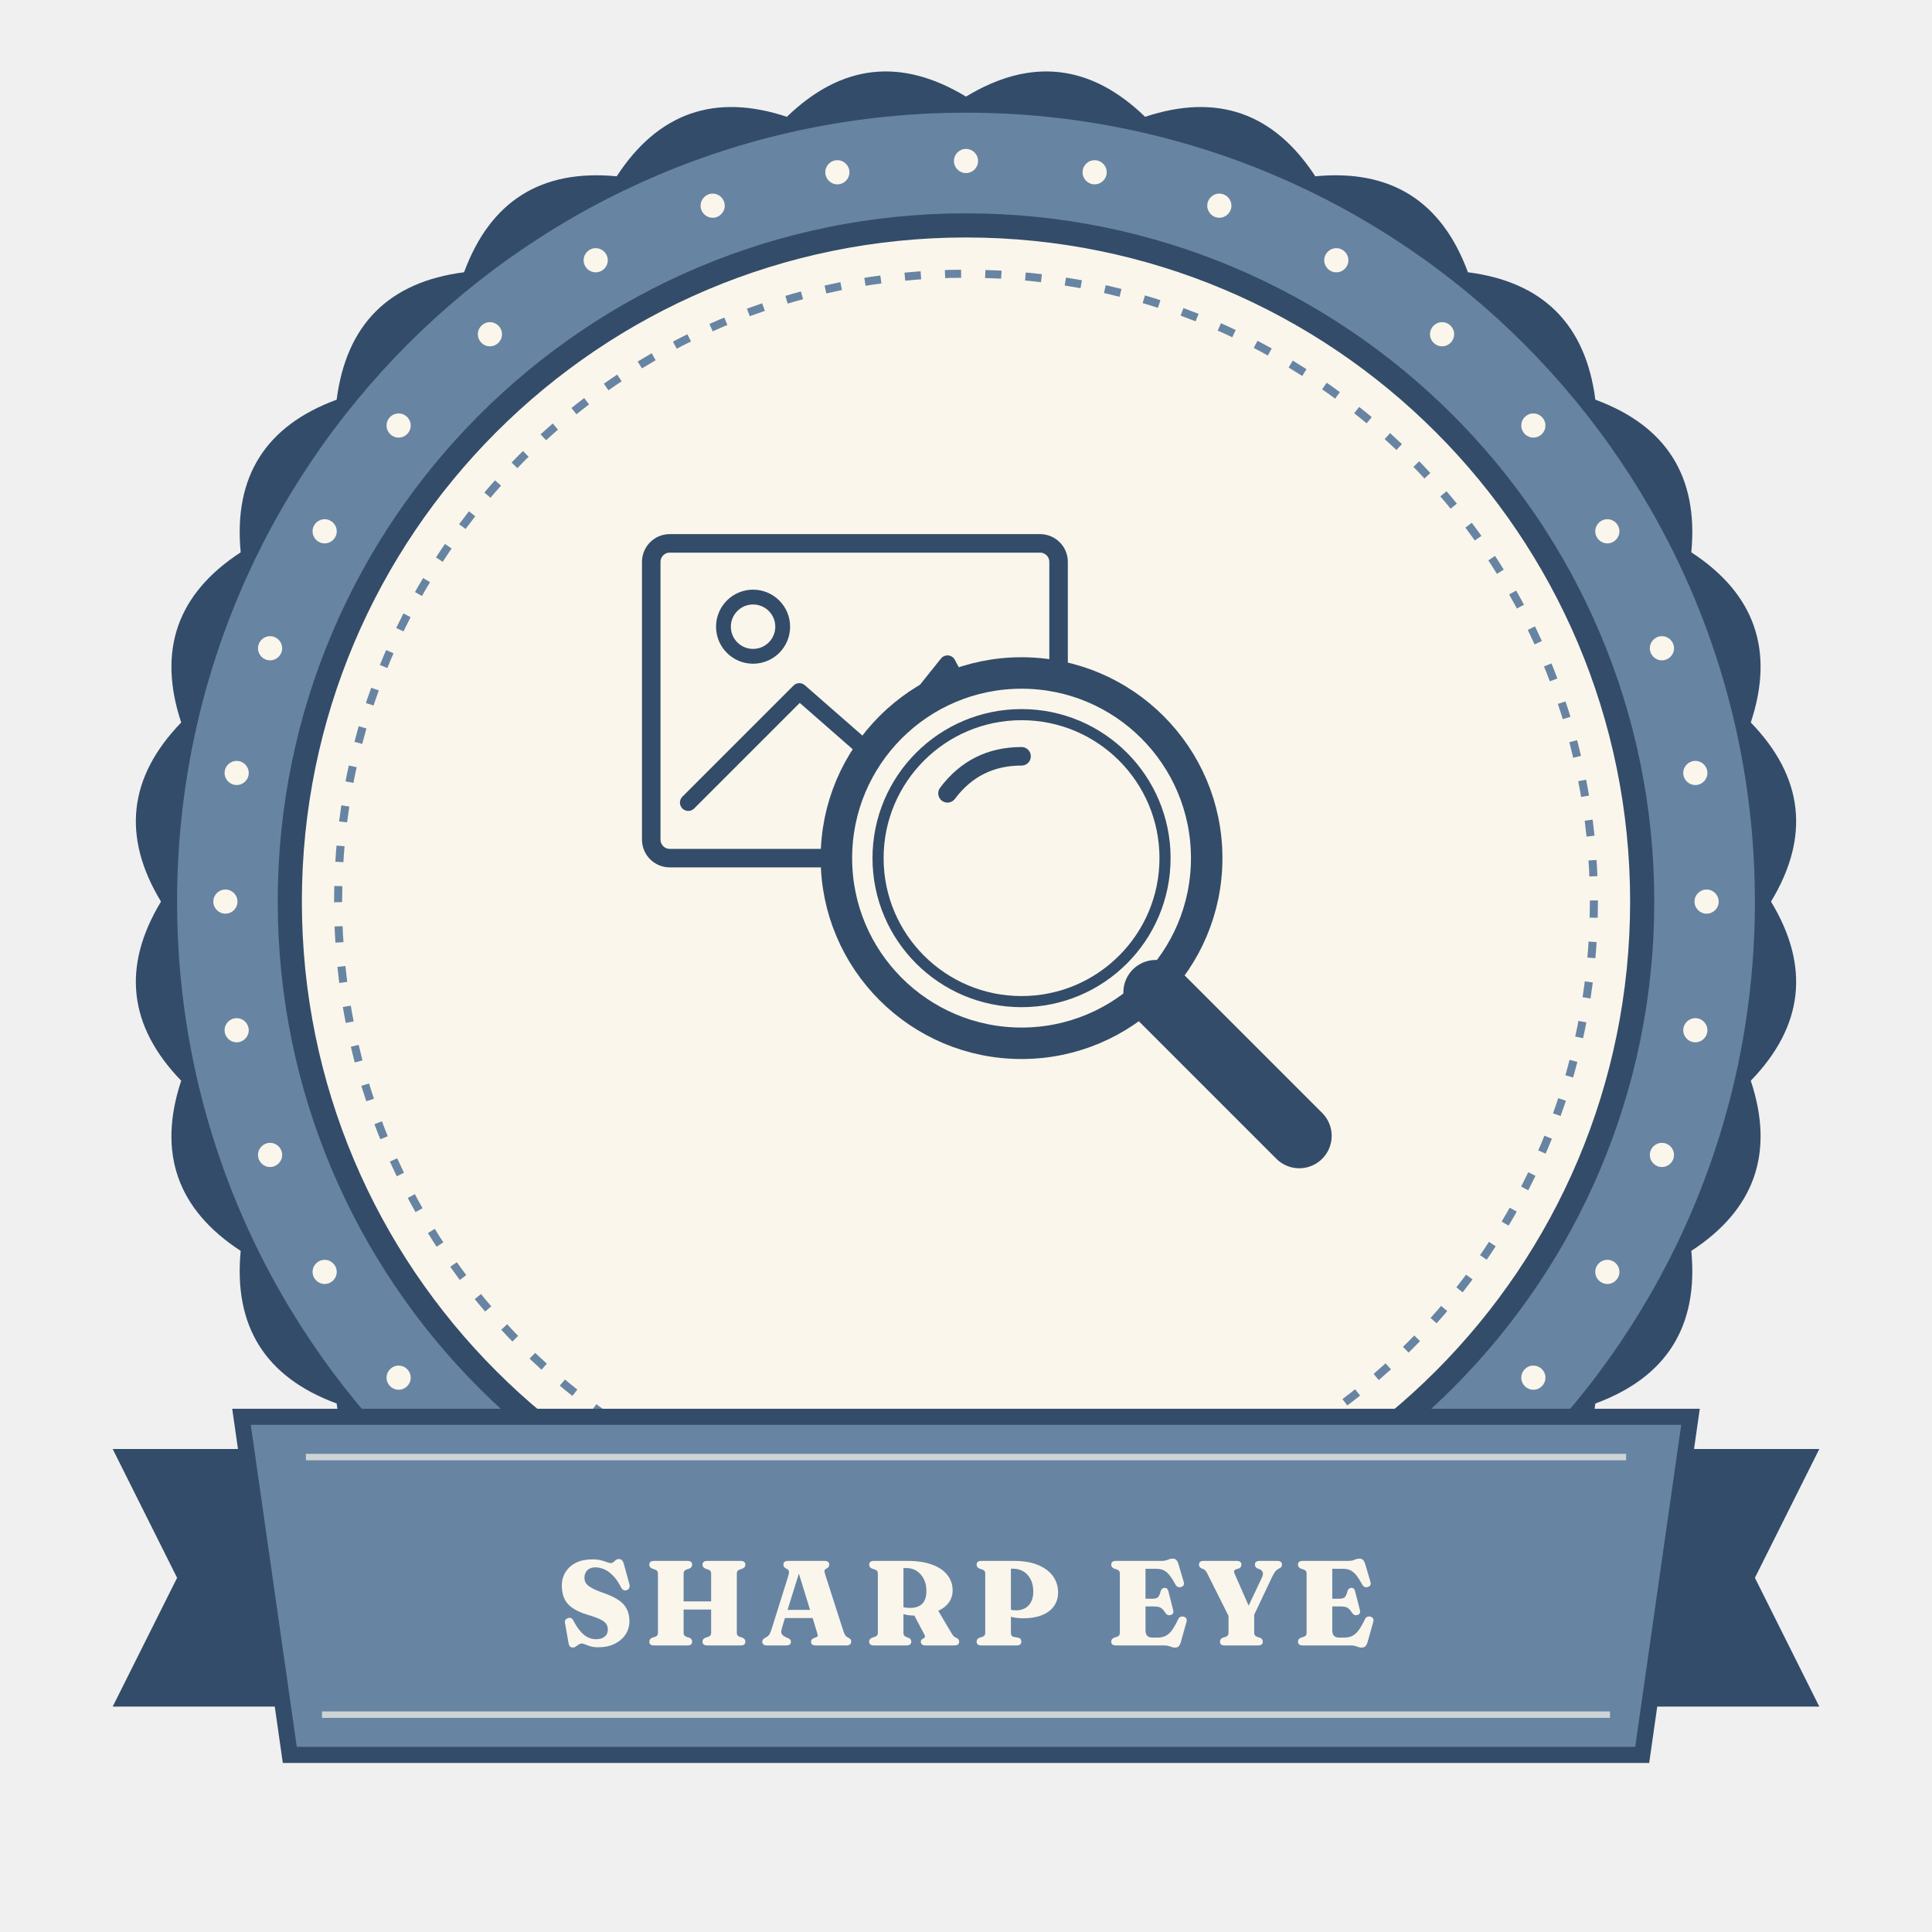
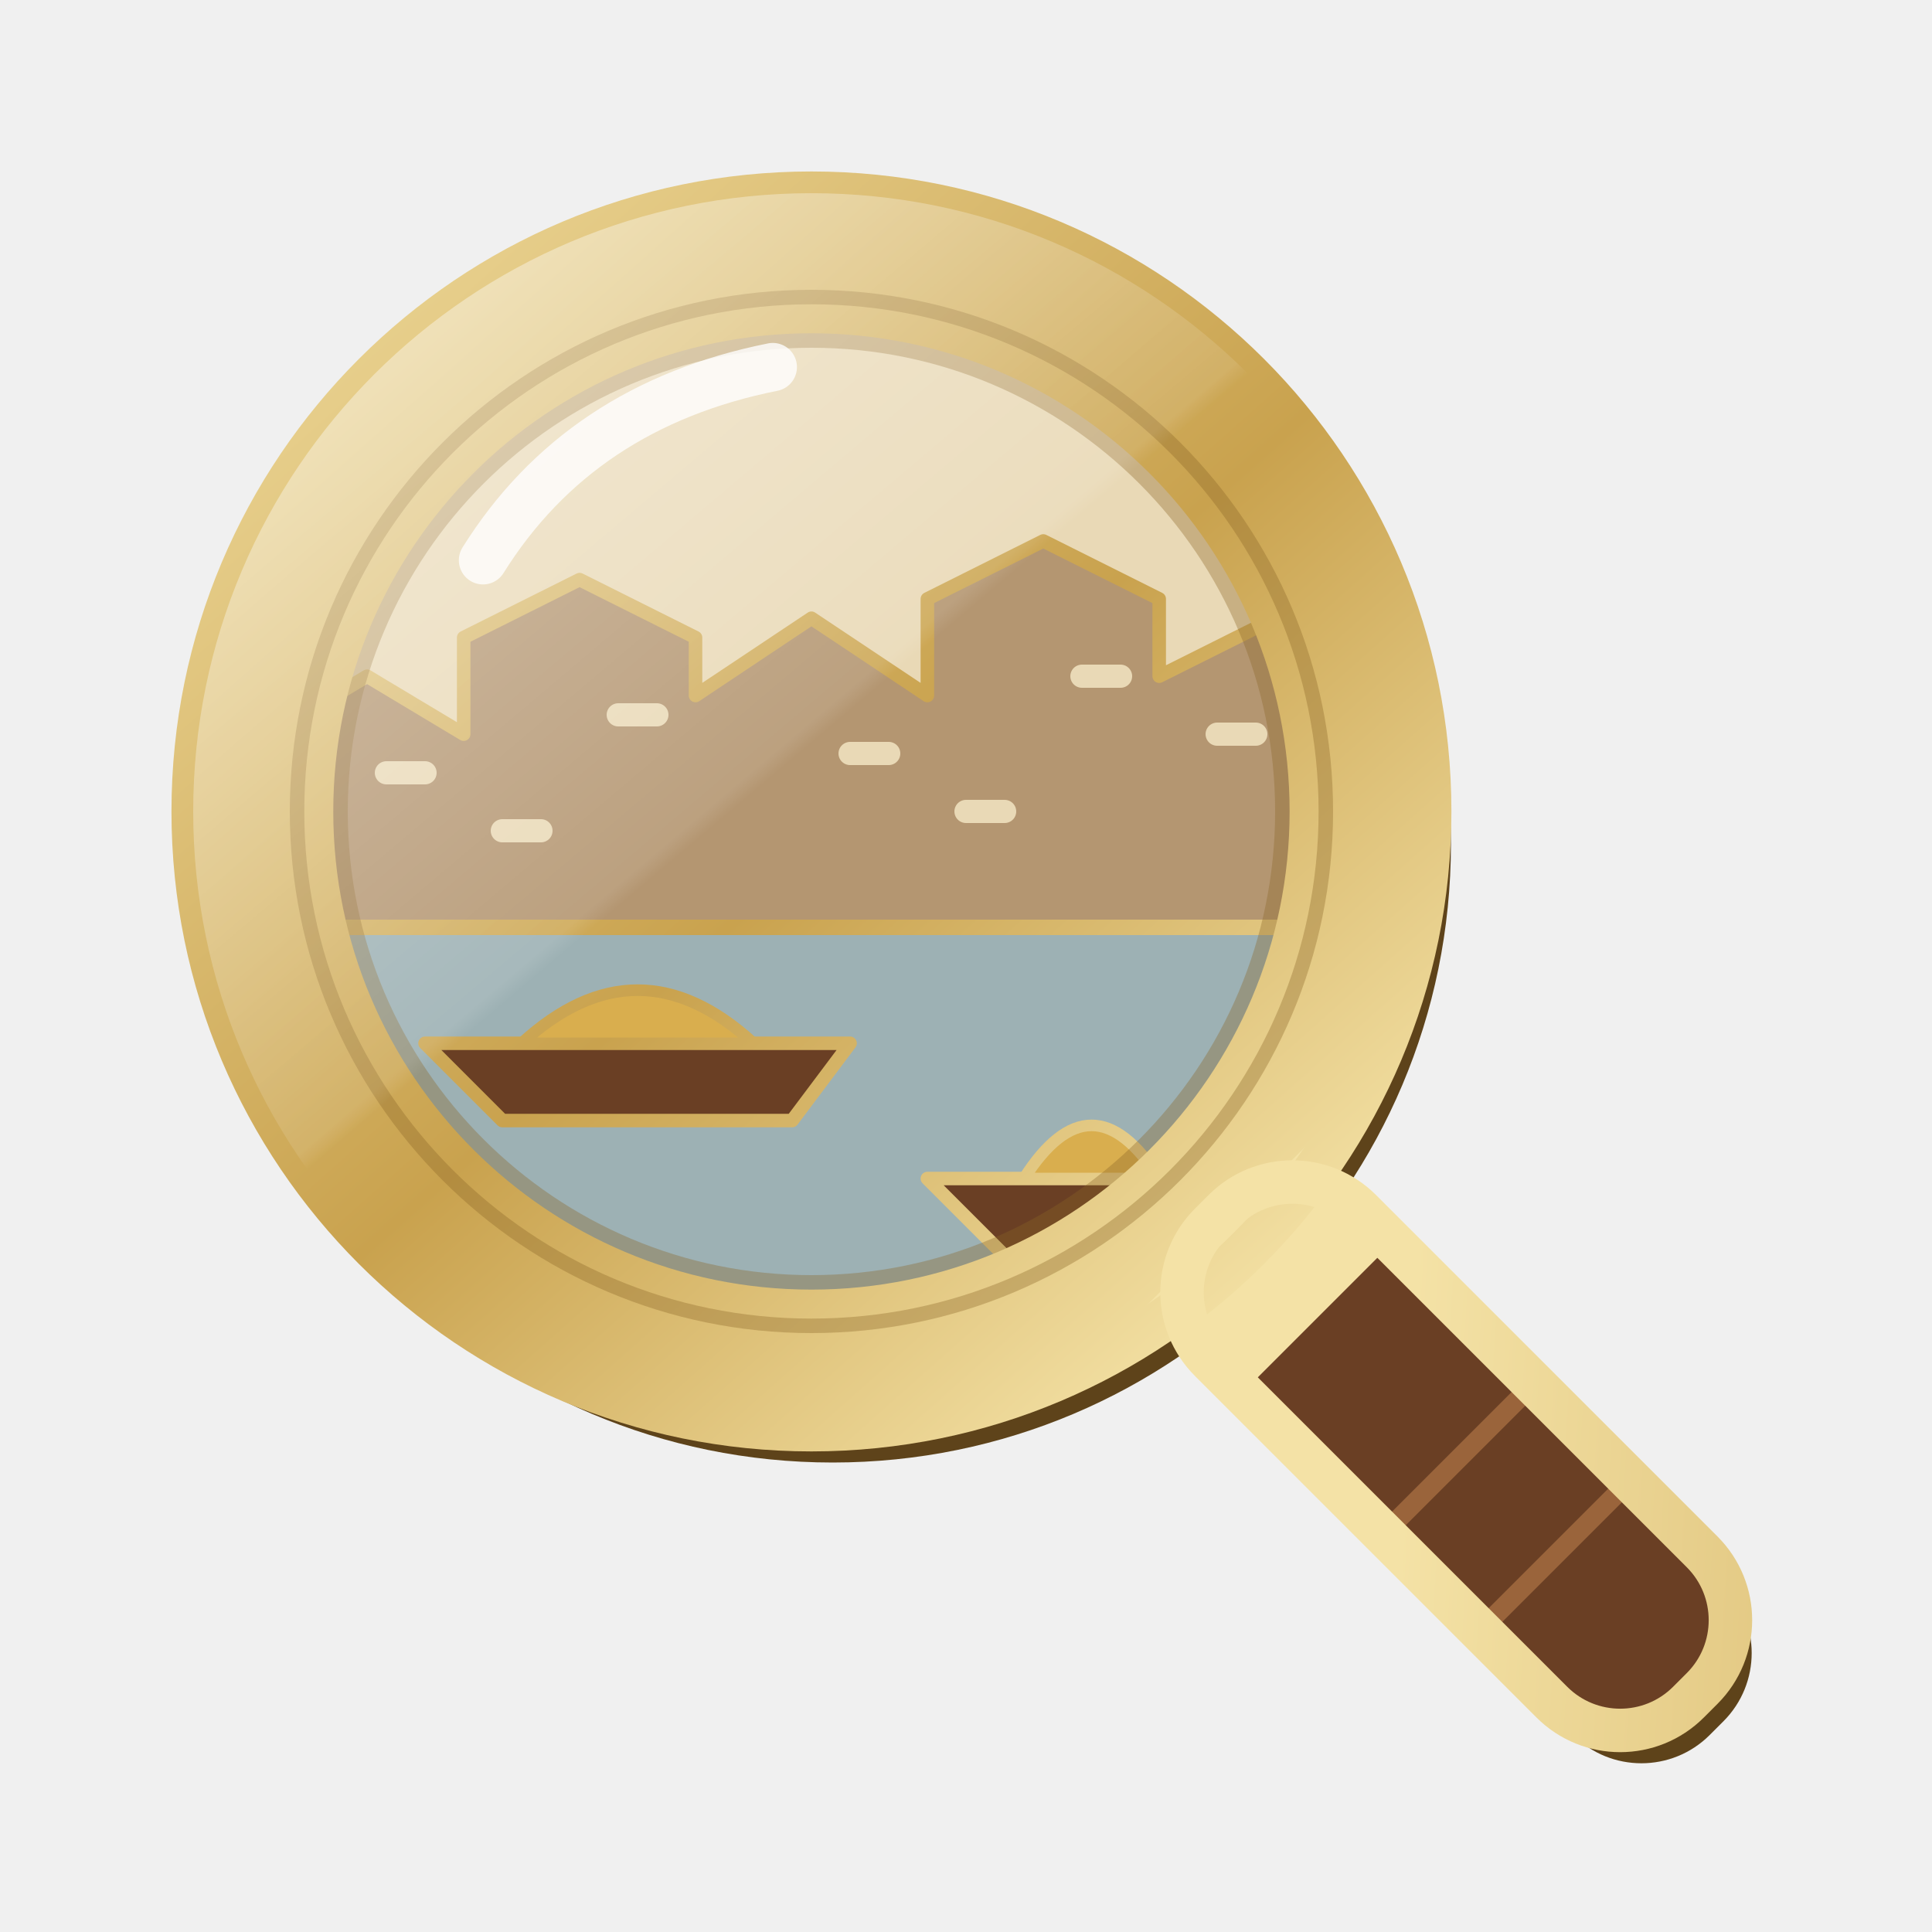
- <svg xmlns="http://www.w3.org/2000/svg" viewBox="0 0 240 240" width="240" height="240">
-   <path d="M220.00 112.00 Q227.32 124.09 217.49 134.25 Q221.94 147.67 210.10 155.39 Q211.45 169.46 198.18 174.35 Q196.37 188.37 182.35 190.18 Q177.46 203.45 163.39 202.10 Q155.67 213.94 142.25 209.49 Q132.09 219.32 120.00 212.00 Q107.91 219.32 97.75 209.49 Q84.33 213.94 76.61 202.10 Q62.54 203.45 57.65 190.18 Q43.63 188.37 41.82 174.35 Q28.55 169.46 29.90 155.39 Q18.06 147.67 22.51 134.25 Q12.68 124.09 20.00 112.00 Q12.68 99.91 22.51 89.75 Q18.06 76.33 29.90 68.61 Q28.55 54.54 41.82 49.65 Q43.63 35.63 57.65 33.82 Q62.54 20.55 76.61 21.90 Q84.33 10.06 97.75 14.51 Q107.91 4.68 120.00 12.00 Q132.09 4.68 142.25 14.51 Q155.67 10.06 163.39 21.90 Q177.46 20.55 182.35 33.82 Q196.37 35.63 198.18 49.65 Q211.45 54.54 210.10 68.61 Q221.94 76.33 217.49 89.75 Q227.32 99.91 220.00 112.00 Z" fill="#334C69" />
-   <circle cx="120" cy="112" r="98" fill="#6884A3" />
-   <circle cx="212.00" cy="112.00" r="1.5" fill="#FAF6EB" />
-   <circle cx="210.60" cy="127.98" r="1.5" fill="#FAF6EB" />
-   <circle cx="206.45" cy="143.47" r="1.5" fill="#FAF6EB" />
-   <circle cx="199.67" cy="158.00" r="1.5" fill="#FAF6EB" />
-   <circle cx="190.48" cy="171.14" r="1.5" fill="#FAF6EB" />
-   <circle cx="179.14" cy="182.48" r="1.5" fill="#FAF6EB" />
-   <circle cx="166.00" cy="191.67" r="1.5" fill="#FAF6EB" />
-   <circle cx="151.47" cy="198.45" r="1.5" fill="#FAF6EB" />
-   <circle cx="135.98" cy="202.60" r="1.5" fill="#FAF6EB" />
-   <circle cx="120.00" cy="204.00" r="1.5" fill="#FAF6EB" />
-   <circle cx="104.02" cy="202.60" r="1.5" fill="#FAF6EB" />
-   <circle cx="88.53" cy="198.45" r="1.5" fill="#FAF6EB" />
-   <circle cx="74.00" cy="191.67" r="1.5" fill="#FAF6EB" />
-   <circle cx="60.86" cy="182.48" r="1.5" fill="#FAF6EB" />
-   <circle cx="49.52" cy="171.14" r="1.5" fill="#FAF6EB" />
-   <circle cx="40.33" cy="158.00" r="1.5" fill="#FAF6EB" />
-   <circle cx="33.55" cy="143.47" r="1.5" fill="#FAF6EB" />
-   <circle cx="29.40" cy="127.98" r="1.5" fill="#FAF6EB" />
-   <circle cx="28.00" cy="112.00" r="1.5" fill="#FAF6EB" />
-   <circle cx="29.40" cy="96.02" r="1.5" fill="#FAF6EB" />
-   <circle cx="33.55" cy="80.53" r="1.5" fill="#FAF6EB" />
-   <circle cx="40.33" cy="66.00" r="1.5" fill="#FAF6EB" />
-   <circle cx="49.52" cy="52.86" r="1.5" fill="#FAF6EB" />
-   <circle cx="60.86" cy="41.52" r="1.5" fill="#FAF6EB" />
-   <circle cx="74.00" cy="32.33" r="1.5" fill="#FAF6EB" />
-   <circle cx="88.53" cy="25.55" r="1.5" fill="#FAF6EB" />
-   <circle cx="104.02" cy="21.40" r="1.5" fill="#FAF6EB" />
-   <circle cx="120.00" cy="20.00" r="1.5" fill="#FAF6EB" />
-   <circle cx="135.98" cy="21.40" r="1.5" fill="#FAF6EB" />
-   <circle cx="151.47" cy="25.55" r="1.5" fill="#FAF6EB" />
-   <circle cx="166.00" cy="32.33" r="1.5" fill="#FAF6EB" />
-   <circle cx="179.14" cy="41.52" r="1.5" fill="#FAF6EB" />
-   <circle cx="190.48" cy="52.86" r="1.5" fill="#FAF6EB" />
-   <circle cx="199.67" cy="66.00" r="1.5" fill="#FAF6EB" />
-   <circle cx="206.45" cy="80.53" r="1.5" fill="#FAF6EB" />
-   <circle cx="210.60" cy="96.02" r="1.5" fill="#FAF6EB" />
-   <circle cx="120" cy="112" r="84" fill="#FAF6EB" stroke="#334C69" stroke-width="3" />
-   <circle cx="120" cy="112" r="78" fill="none" stroke="#6884A3" stroke-width="1" stroke-dasharray="2 3" />
-   <g transform="translate(62.5 44.5) scale(1.15)" color="#334C69">
-     <rect x="16" y="20" width="44" height="34" rx="2" fill="none" stroke="currentColor" stroke-width="2" stroke-linecap="round" stroke-linejoin="round" />
-     <path d="M20 48 L32 36 L40 43 L48 33 L56 48" fill="none" stroke="currentColor" stroke-width="1.8" stroke-linecap="round" stroke-linejoin="round" />
-     <circle cx="27" cy="29" r="3.2" fill="none" stroke="currentColor" stroke-width="1.6" stroke-linecap="round" stroke-linejoin="round" />
-     <circle cx="56" cy="54" r="20" fill="#FAF6EB" stroke="currentColor" stroke-width="3.4" stroke-linecap="round" stroke-linejoin="round" />
-     <circle cx="56" cy="54" r="15.5" fill="none" stroke="currentColor" stroke-width="1.2" stroke-linecap="round" stroke-linejoin="round" />
-     <path d="M48 47 Q51 43 56 43" fill="none" stroke="currentColor" stroke-width="2" stroke-linecap="round" stroke-linejoin="round" />
-     <path d="M70.5 68.5 L86 84" fill="none" stroke="currentColor" stroke-width="7" stroke-linecap="round" stroke-linejoin="round" />
-     <path d="M70.5 68.5 L75 73" fill="none" stroke="currentColor" stroke-width="3.4" stroke-linecap="round" stroke-linejoin="round" />
+ <svg xmlns="http://www.w3.org/2000/svg" viewBox="0 0 200 200" width="200" height="200">
+   <defs>
+     <linearGradient id="m" gradientUnits="userSpaceOnUse" x1="20" y1="10" x2="180" y2="190">
+       <stop offset="0" stop-color="#F4E2A6" />
+       <stop offset="0.42" stop-color="#C9A24E" />
+       <stop offset="0.7" stop-color="#F4E2A6" />
+       <stop offset="1" stop-color="#8A6526" />
+     </linearGradient>
+     <linearGradient id="g" gradientUnits="userSpaceOnUse" x1="30" y1="20" x2="140" y2="150">
+       <stop offset="0" stop-color="#fff" stop-opacity="0.5" />
+       <stop offset="0.45" stop-color="#fff" stop-opacity="0.1" />
+       <stop offset="0.46" stop-color="#fff" stop-opacity="0" />
+     </linearGradient>
+     <clipPath id="c">
+       <circle cx="84" cy="84" r="64" />
+       <rect x="-11" y="0" width="22" height="70" rx="10" transform="translate(126 126) rotate(-45)" />
+     </clipPath>
+   </defs>
+   <g transform="translate(2.2 3.4)" fill="#5E431A">
+     <circle cx="84" cy="84" r="64" />
+     <rect x="-11" y="0" width="22" height="70" rx="10" transform="translate(126 126) rotate(-45)" />
  </g>
-   <path d="M14 180 L40 180 L32 196 L40 212 L14 212 L22 196 Z" fill="#334C69" />
-   <path d="M226 180 L200 180 L208 196 L200 212 L226 212 L218 196 Z" fill="#334C69" />
-   <path d="M30 176 H210 L204 218 H36 Z" fill="#6884A3" />
-   <path d="M30 176 H210 L204 218 H36 Z" fill="none" stroke="#334C69" stroke-width="2" />
-   <path d="M38 181 H202 M40 213 H200" stroke="#FAF6EB" stroke-width="0.8" opacity="0.7" />
-   <path d="M74.29 204.63Q73.74 204.63 73.35 204.51Q72.96 204.39 72.7 204.28Q72.44 204.16 72.27 204.16Q72.11 204.16 71.97 204.24Q71.84 204.31 71.71 204.41Q71.58 204.51 71.45 204.59Q71.32 204.66 71.16 204.66Q70.95 204.66 70.81 204.54Q70.68 204.41 70.63 204.13L70.18 201.58Q70.15 201.38 70.24 201.23Q70.33 201.09 70.54 201.01Q70.77 200.93 70.95 201.01Q71.13 201.1 71.25 201.36Q71.72 202.24 72.18 202.74Q72.63 203.23 73.1 203.43Q73.57 203.63 74.06 203.63Q74.72 203.63 75.11 203.31Q75.51 203 75.51 202.42Q75.51 202.05 75.32 201.75Q75.14 201.45 74.6 201.18Q74.06 200.91 72.99 200.59Q71.82 200.24 71.12 199.75Q70.42 199.27 70.11 198.59Q69.79 197.91 69.79 196.97Q69.79 196.02 70.26 195.28Q70.72 194.54 71.57 194.12Q72.42 193.71 73.57 193.71Q74.2 193.71 74.64 193.82Q75.07 193.93 75.37 194.05Q75.67 194.17 75.88 194.17Q76.06 194.17 76.2 194.05Q76.33 193.92 76.49 193.8Q76.65 193.67 76.89 193.67Q77.1 193.67 77.25 193.81Q77.4 193.94 77.51 194.33L78.19 196.81Q78.26 197.06 78.17 197.26Q78.08 197.46 77.85 197.53Q77.63 197.61 77.45 197.52Q77.28 197.43 77.16 197.21Q76.68 196.25 76.13 195.71Q75.59 195.16 75.03 194.93Q74.48 194.7 73.95 194.7Q73.32 194.7 72.96 195.06Q72.6 195.42 72.6 195.99Q72.6 196.34 72.77 196.64Q72.94 196.94 73.47 197.24Q74 197.55 75.04 197.91Q76.2 198.32 76.89 198.8Q77.58 199.28 77.88 199.92Q78.19 200.55 78.19 201.39Q78.19 202.29 77.72 203.02Q77.25 203.75 76.38 204.19Q75.51 204.63 74.29 204.63ZM84.92 202.86Q84.92 203.04 85.02 203.16Q85.11 203.27 85.29 203.34L85.62 203.44Q85.98 203.58 85.98 203.94Q85.98 204.15 85.84 204.28Q85.7 204.4 85.4 204.4L81.24 204.4Q80.94 204.4 80.8 204.28Q80.66 204.15 80.66 203.94Q80.66 203.58 81.03 203.44L81.35 203.34Q81.54 203.27 81.64 203.16Q81.73 203.04 81.73 202.86L81.73 195.44Q81.73 195.26 81.64 195.15Q81.54 195.03 81.35 194.97L81.03 194.86Q80.66 194.72 80.66 194.36Q80.66 194.14 80.8 194.02Q80.94 193.9 81.24 193.9L85.4 193.9Q85.7 193.9 85.84 194.02Q85.98 194.14 85.98 194.36Q85.98 194.72 85.62 194.86L85.29 194.97Q85.11 195.03 85.02 195.15Q84.92 195.26 84.92 195.44L84.92 198.93L88.34 198.93L88.34 195.44Q88.34 195.26 88.25 195.15Q88.15 195.03 87.96 194.97L87.63 194.86Q87.27 194.72 87.27 194.36Q87.27 194.14 87.42 194.02Q87.56 193.9 87.86 193.9L92.01 193.9Q92.31 193.9 92.45 194.02Q92.59 194.14 92.59 194.36Q92.59 194.72 92.23 194.86L91.9 194.97Q91.72 195.03 91.62 195.15Q91.53 195.26 91.53 195.44L91.53 202.86Q91.53 203.04 91.62 203.16Q91.72 203.27 91.9 203.34L92.23 203.44Q92.59 203.58 92.59 203.94Q92.59 204.15 92.45 204.28Q92.31 204.4 92.01 204.4L87.86 204.4Q87.56 204.4 87.42 204.28Q87.27 204.15 87.27 203.94Q87.27 203.58 87.63 203.44L87.96 203.34Q88.15 203.27 88.25 203.16Q88.34 203.04 88.34 202.86L88.34 199.94L84.92 199.94L84.92 202.86ZM98.25 203.94Q98.25 204.15 98.12 204.28Q97.98 204.4 97.68 204.4L95.28 204.4Q94.98 204.4 94.84 204.28Q94.69 204.15 94.69 203.94Q94.69 203.79 94.77 203.69Q94.84 203.58 95.01 203.48L95.19 203.38Q95.44 203.25 95.58 203.03Q95.71 202.81 95.88 202.28L97.92 195.78Q98.04 195.36 98 195.18Q97.96 194.99 97.7 194.87Q97.49 194.77 97.4 194.65Q97.32 194.53 97.32 194.36Q97.32 194.14 97.46 194.02Q97.61 193.9 97.91 193.9L102.42 193.9Q102.72 193.9 102.87 194.02Q103.01 194.14 103.01 194.36Q103.01 194.55 102.92 194.66Q102.83 194.78 102.66 194.86Q102.47 194.94 102.43 195.08Q102.39 195.22 102.49 195.53L104.7 202.41Q104.84 202.87 104.97 203.09Q105.1 203.31 105.32 203.4Q105.57 203.52 105.65 203.64Q105.74 203.75 105.74 203.94Q105.74 204.15 105.59 204.28Q105.45 204.4 105.15 204.4L101.34 204.4Q101.04 204.4 100.89 204.28Q100.75 204.15 100.75 203.94Q100.75 203.77 100.84 203.66Q100.94 203.56 101.12 203.48L101.41 203.37Q101.61 203.29 101.58 203.14Q101.56 203 101.46 202.67L100.95 201L97.51 201L97.17 202.11Q97.05 202.48 97.05 202.71Q97.05 202.93 97.19 203.08Q97.33 203.24 97.64 203.39L97.89 203.49Q98.06 203.58 98.16 203.67Q98.25 203.77 98.25 203.94ZM100.63 199.99L99.24 195.48L97.83 199.99L100.63 199.99ZM118.34 197.57Q118.34 198.26 118.02 198.84Q117.69 199.41 117.1 199.8Q116.85 199.97 116.55 200.09L118.22 202.91Q118.35 203.13 118.47 203.25Q118.59 203.37 118.78 203.45Q118.98 203.53 119.06 203.65Q119.15 203.76 119.15 203.94Q119.15 204.15 119 204.28Q118.86 204.4 118.56 204.4L114.96 204.4Q114.39 204.4 114.39 203.94Q114.39 203.83 114.44 203.74Q114.49 203.66 114.61 203.58L114.74 203.52Q114.88 203.43 114.9 203.32Q114.92 203.22 114.82 203.03L113.59 200.7Q113.16 200.69 112.8 200.64Q112.5 200.59 112.23 200.51L112.23 202.86Q112.23 203.04 112.3 203.15Q112.38 203.26 112.54 203.34L112.83 203.44Q113.05 203.54 113.13 203.65Q113.2 203.76 113.2 203.94Q113.2 204.4 112.62 204.4L108.56 204.4Q108.26 204.4 108.12 204.28Q107.97 204.15 107.97 203.94Q107.97 203.58 108.34 203.44L108.66 203.34Q108.86 203.27 108.95 203.16Q109.05 203.04 109.05 202.86L109.05 195.44Q109.05 195.26 108.95 195.15Q108.86 195.03 108.66 194.97L108.34 194.86Q107.97 194.72 107.97 194.36Q107.97 194.14 108.12 194.02Q108.26 193.9 108.56 193.9L112.74 193.9Q114.54 193.9 115.8 194.37Q117.05 194.83 117.69 195.66Q118.34 196.48 118.34 197.57ZM112.23 199.65Q112.35 199.68 112.47 199.7Q112.75 199.74 113.1 199.74Q114.03 199.74 114.56 199.23Q115.08 198.72 115.08 197.64Q115.08 196.8 114.77 196.17Q114.45 195.53 113.89 195.16Q113.34 194.79 112.62 194.79L112.23 194.79L112.23 199.65ZM131.44 197.81Q131.44 198.8 130.92 199.52Q130.41 200.25 129.44 200.64Q128.47 201.03 127.14 201.03Q126.26 201.03 125.58 200.84L125.58 202.86Q125.58 203.04 125.66 203.17Q125.75 203.3 125.95 203.34L126.45 203.43Q126.68 203.48 126.78 203.6Q126.87 203.72 126.87 203.94Q126.87 204.15 126.73 204.28Q126.59 204.4 126.29 204.4L121.9 204.4Q121.6 204.4 121.46 204.28Q121.32 204.15 121.32 203.94Q121.32 203.58 121.68 203.44L122.01 203.34Q122.2 203.27 122.3 203.16Q122.39 203.04 122.39 202.86L122.39 195.44Q122.39 195.26 122.3 195.15Q122.2 195.03 122.01 194.97L121.68 194.86Q121.32 194.72 121.32 194.36Q121.32 194.14 121.46 194.02Q121.6 193.9 121.9 193.9L125.95 193.9Q127.71 193.9 128.93 194.4Q130.16 194.91 130.8 195.79Q131.44 196.68 131.44 197.81ZM125.58 199.98Q125.58 199.98 125.59 199.98Q125.89 200.04 126.25 200.04Q126.84 200.04 127.31 199.79Q127.79 199.53 128.07 199.02Q128.36 198.5 128.36 197.73Q128.36 196.85 128.04 196.21Q127.71 195.56 127.15 195.22Q126.59 194.87 125.85 194.87L125.58 194.87L125.58 199.98ZM138.04 194.36Q138.04 194.14 138.18 194.02Q138.33 193.9 138.63 193.9L144.33 193.9Q144.65 193.9 144.86 193.83Q145.07 193.77 145.26 193.69Q145.44 193.62 145.68 193.62Q145.98 193.62 146.14 193.8Q146.3 193.97 146.41 194.36L147.04 196.49Q147.12 196.73 147.04 196.89Q146.97 197.06 146.76 197.13Q146.51 197.22 146.31 197.13Q146.12 197.04 146 196.8Q145.68 196.21 145.4 195.83Q145.12 195.45 144.84 195.24Q144.55 195.03 144.24 194.95Q143.93 194.88 143.54 194.88L142.3 194.88L142.3 198.6L143.17 198.6Q143.64 198.6 143.84 198.42Q144.04 198.23 144.18 197.69Q144.24 197.46 144.38 197.36Q144.51 197.25 144.68 197.25Q145.04 197.25 145.14 197.66L145.73 200Q145.79 200.25 145.72 200.4Q145.65 200.55 145.46 200.61Q145.26 200.68 145.1 200.63Q144.93 200.58 144.81 200.41Q144.58 200.06 144.39 199.87Q144.19 199.69 143.95 199.62Q143.71 199.56 143.34 199.56L142.3 199.56L142.3 202.56Q142.3 203 142.52 203.21Q142.74 203.43 143.16 203.43L143.76 203.43Q144.3 203.43 144.72 203.25Q145.14 203.07 145.53 202.59Q145.91 202.1 146.35 201.16Q146.45 200.94 146.62 200.86Q146.79 200.78 147.01 200.82Q147.25 200.87 147.36 201.04Q147.47 201.22 147.39 201.48L146.7 203.94Q146.6 204.31 146.44 204.49Q146.28 204.67 145.95 204.67Q145.73 204.67 145.55 204.6Q145.38 204.53 145.16 204.47Q144.94 204.4 144.62 204.4L138.63 204.4Q138.33 204.4 138.18 204.28Q138.04 204.15 138.04 203.94Q138.04 203.58 138.41 203.44L138.73 203.34Q138.93 203.27 139.02 203.16Q139.11 203.04 139.11 202.86L139.11 195.44Q139.11 195.26 139.02 195.15Q138.93 195.03 138.73 194.97L138.41 194.86Q138.04 194.72 138.04 194.36ZM155.8 200.59L155.8 202.86Q155.8 203.04 155.9 203.16Q156 203.27 156.18 203.34L156.5 203.44Q156.87 203.58 156.87 203.94Q156.87 204.15 156.72 204.28Q156.58 204.4 156.28 204.4L152.13 204.4Q151.83 204.4 151.69 204.28Q151.55 204.15 151.55 203.94Q151.55 203.58 151.91 203.44L152.23 203.34Q152.43 203.27 152.52 203.16Q152.61 203.04 152.61 202.86L152.61 200.73L149.99 195.5Q149.85 195.21 149.74 195.1Q149.64 194.99 149.47 194.91L149.26 194.83Q149.1 194.76 149.02 194.64Q148.94 194.51 148.94 194.36Q148.94 194.14 149.08 194.02Q149.22 193.9 149.53 193.9L153.62 193.9Q153.93 193.9 154.07 194.02Q154.21 194.14 154.21 194.36Q154.21 194.74 153.84 194.86L153.6 194.93Q153.36 195 153.31 195.15Q153.27 195.29 153.41 195.59L155.11 199.46L156.78 195.93Q156.94 195.59 156.86 195.32Q156.78 195.05 156.42 194.91L156.19 194.83Q156.06 194.78 155.98 194.66Q155.89 194.54 155.89 194.36Q155.89 194.14 156.03 194.02Q156.18 193.9 156.48 193.9L158.67 193.9Q158.97 193.9 159.11 194.02Q159.25 194.14 159.25 194.36Q159.25 194.52 159.18 194.63Q159.11 194.73 158.95 194.81L158.83 194.88Q158.68 194.95 158.55 195.07Q158.43 195.19 158.28 195.42Q158.14 195.64 157.95 196.05L155.8 200.59ZM161.24 194.36Q161.24 194.14 161.38 194.02Q161.52 193.9 161.82 193.9L167.52 193.9Q167.85 193.9 168.06 193.83Q168.27 193.77 168.45 193.69Q168.64 193.62 168.88 193.62Q169.18 193.62 169.34 193.8Q169.5 193.97 169.61 194.36L170.24 196.49Q170.31 196.73 170.24 196.89Q170.16 197.06 169.95 197.13Q169.71 197.22 169.51 197.13Q169.32 197.04 169.2 196.8Q168.87 196.21 168.6 195.83Q168.32 195.45 168.03 195.24Q167.75 195.03 167.44 194.95Q167.13 194.88 166.74 194.88L165.5 194.88L165.5 198.6L166.37 198.6Q166.83 198.6 167.04 198.42Q167.24 198.23 167.38 197.69Q167.44 197.46 167.57 197.36Q167.7 197.25 167.88 197.25Q168.24 197.25 168.33 197.66L168.93 200Q168.99 200.25 168.92 200.4Q168.85 200.55 168.66 200.61Q168.46 200.68 168.3 200.63Q168.13 200.58 168.01 200.41Q167.78 200.06 167.58 199.87Q167.39 199.69 167.15 199.62Q166.91 199.56 166.53 199.56L165.5 199.56L165.5 202.56Q165.5 203 165.72 203.21Q165.94 203.43 166.36 203.43L166.95 203.43Q167.5 203.43 167.92 203.25Q168.34 203.07 168.72 202.59Q169.11 202.1 169.55 201.16Q169.65 200.94 169.82 200.86Q169.99 200.78 170.21 200.82Q170.45 200.87 170.56 201.04Q170.67 201.22 170.59 201.48L169.9 203.94Q169.8 204.31 169.63 204.49Q169.47 204.67 169.14 204.67Q168.93 204.67 168.75 204.6Q168.57 204.53 168.36 204.47Q168.14 204.4 167.82 204.4L161.82 204.4Q161.52 204.4 161.38 204.28Q161.24 204.15 161.24 203.94Q161.24 203.58 161.61 203.44L161.93 203.34Q162.12 203.27 162.22 203.16Q162.31 203.04 162.31 202.86L162.31 195.44Q162.31 195.26 162.22 195.15Q162.12 195.03 161.93 194.97L161.61 194.86Q161.24 194.72 161.24 194.36Z" fill="#FAF6EB" />
+   <g fill="url(#m)">
+     <circle cx="84" cy="84" r="64" />
+     <rect x="-11" y="0" width="22" height="70" rx="10" transform="translate(126 126) rotate(-45)" />
+   </g>
+   <g clip-path="url(#c)">
+     <rect width="200" height="200" fill="url(#m)" />
+     <rect x="-11" y="0" width="22" height="70" rx="10" transform="translate(126 126) rotate(-45)" fill="#6A3F24" />
+     <path d="M140 162 L162 140 M150 172 L172 150" transform="translate(-2 2)" stroke="#9A643B" stroke-width="2" stroke-linecap="round" />
+     <rect x="-12" y="2" width="24" height="12" transform="translate(126 126) rotate(-45)" fill="url(#m)" stroke="url(#m)" stroke-width="1.4" stroke-linejoin="round" stroke-linecap="round" />
+     <clipPath id="lens">
+       <circle cx="84" cy="84" r="51" />
+     </clipPath>
+     <g clip-path="url(#lens)">
+       <rect width="200" height="200" fill="#E9D9B6" />
+       <path d="M28 96 V76 L38 70 L48 76 V66 L60 60 L72 66 V72 L84 64 L96 72 V62 L108 56 L120 62 V70 L132 64 L142 70 V96 Z" fill="#B49671" stroke="url(#m)" stroke-width="1.4" stroke-linejoin="round" stroke-linecap="round" />
+       <path d="M40 80 h4 M64 74 h4 M88 78 h4 M112 70 h4 M126 76 h4 M52 86 h4 M100 84 h4" stroke="#E9D9B6" stroke-width="2.4" stroke-linecap="round" />
+       <rect x="20" y="96" width="140" height="60" fill="#9DB1B4" stroke="url(#m)" stroke-width="1.6" stroke-linejoin="round" stroke-linecap="round" />
+       <path d="M36 128 h12 M70 138 h16 M110 130 h12 M52 146 h10 M98 148 h14" stroke="#E7EEEF" stroke-width="2" stroke-linecap="round" />
+       <path d="M44 108 H88 L82 116 H52 Z" fill="#6A3F24" stroke="url(#m)" stroke-width="1.4" stroke-linejoin="round" stroke-linecap="round" />
+       <path d="M54 108 Q66 97 78 108 Z" fill="#D9AE4E" stroke="url(#m)" stroke-width="1.2" stroke-linejoin="round" stroke-linecap="round" />
+       <path d="M96 122 H130 L124 130 H104 Z" fill="#6A3F24" stroke="url(#m)" stroke-width="1.4" stroke-linejoin="round" stroke-linecap="round" />
+       <path d="M106 122 Q113 111 120 122 Z" fill="#D9AE4E" stroke="url(#m)" stroke-width="1.2" stroke-linejoin="round" stroke-linecap="round" />
+     </g>
+     <circle cx="84" cy="84" r="51" fill="none" stroke="#8A6526" stroke-opacity="0.35" stroke-width="6" />
+     <circle cx="84" cy="84" r="51" fill="none" stroke="url(#m)" stroke-width="3" stroke-linejoin="round" stroke-linecap="round" />
+     <path d="M50 58 Q60 42 80 38" stroke="#fff" stroke-opacity="0.8" stroke-width="5" stroke-linecap="round" fill="none" />
+   </g>
+   <g fill="none" stroke="url(#m)" stroke-width="4.5" stroke-linejoin="round">
+     <circle cx="84" cy="84" r="64" />
+     <rect x="-11" y="0" width="22" height="70" rx="10" transform="translate(126 126) rotate(-45)" />
+   </g>
+   <rect width="200" height="200" fill="url(#g)" clip-path="url(#c)" />
</svg>
